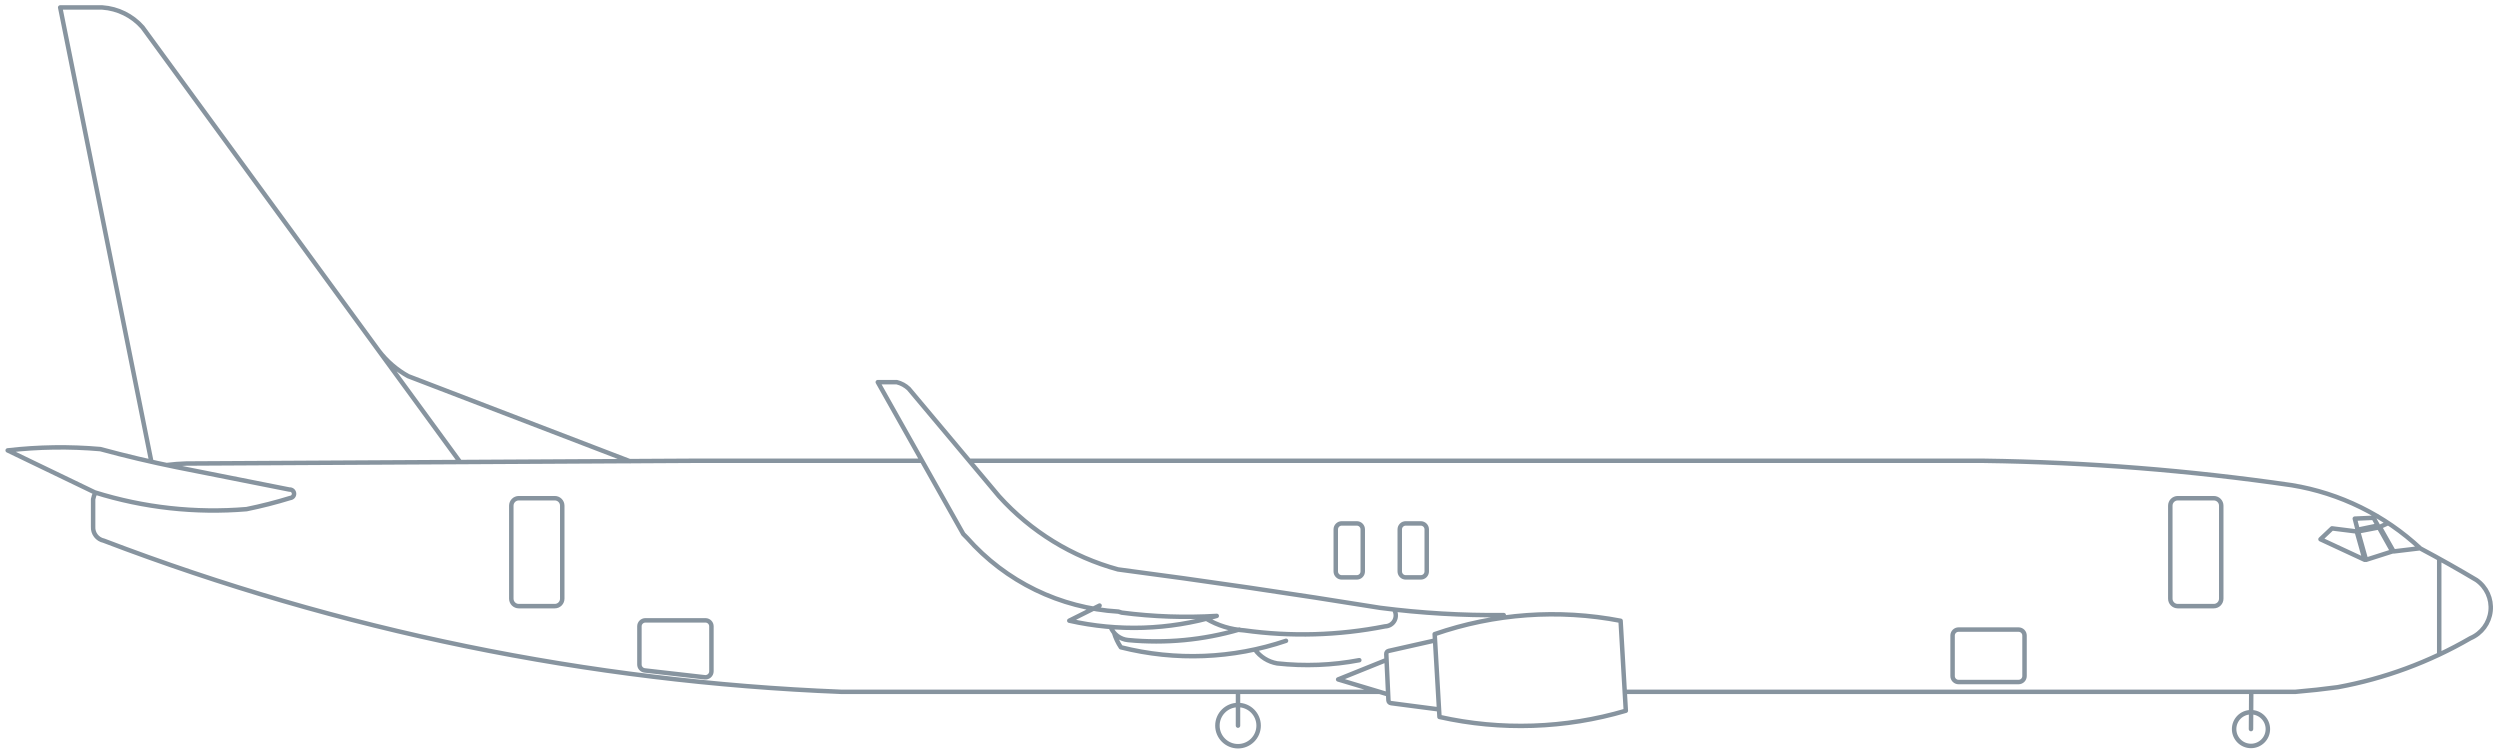
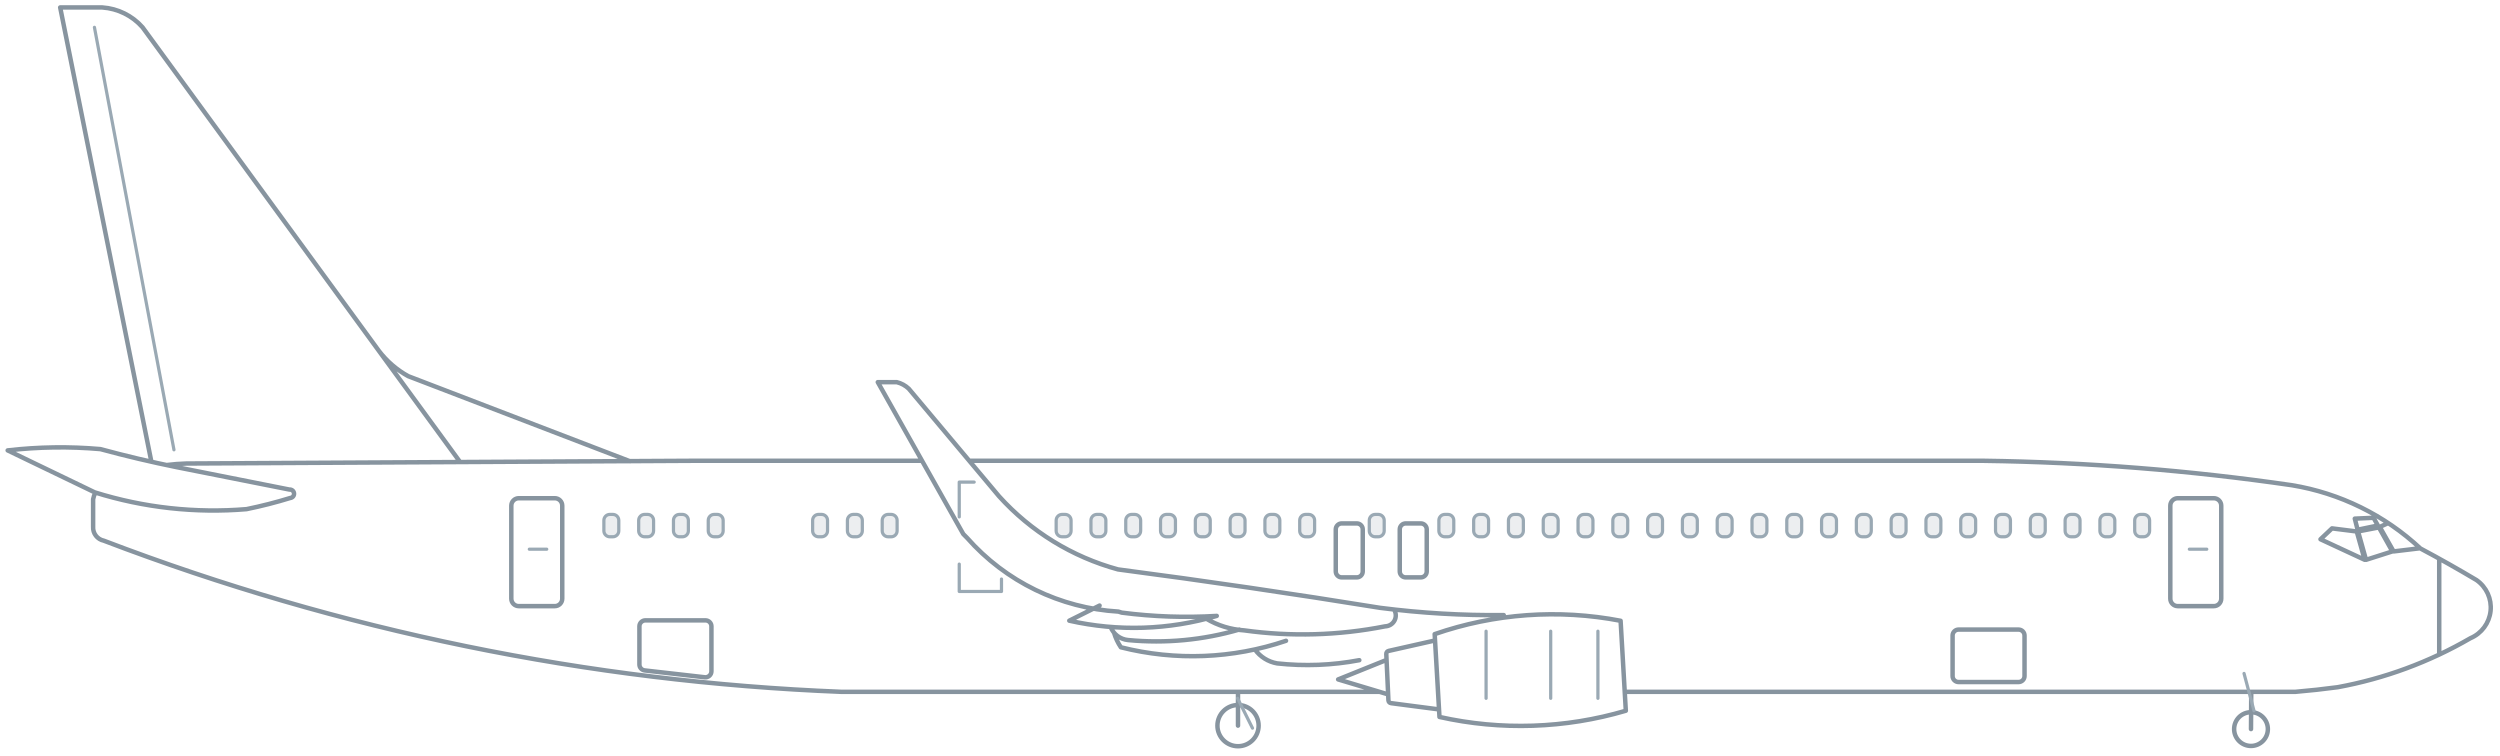
<svg xmlns="http://www.w3.org/2000/svg" viewBox="-3 -3 1006 303.95">
  <path fill="none" stroke="#87949f" stroke-linecap="round" stroke-linejoin="round" stroke-width="1.8" d="M469.97 275.39H335.5a936 936 0 0 1-296.73-60.82 5.4 5.4 0 0 1-4.3-5.61v-11.07q.27-1.42.92-2.68M64 184.14q3.96-.5 7.95-.62l203.67-1.1h92.41M31.55 0h6.63c6.23.43 12.04 3.3 16.17 7.98l127.8 174.95M.09 178.24a185 185 0 0 1 37.31-.52 479 479 0 0 0 30.61 7.25l45.46 9.03a1.7 1.7 0 0 1 .32 3.39 186 186 0 0 1-17.58 4.49 160 160 0 0 1-61.07-6.75zm978.45 43.56v38.61m-75.74 29.97.1-14.99m6.69 14.99a6.79 6.79 0 1 1-13.58 0 6.79 6.79 0 0 1 13.58 0m-18.76-89.88v37.39a3 3 0 0 1-3.01 3.02h-14.48a3 3 0 0 1-3.01-3.02V200.5a3 3 0 0 1 3.01-3.02h14.48a3 3 0 0 1 3.01 3.02m57.72 21.76L930.77 214l4.63-4.38 9.95 1.25zm5.73-13.03 5.41 9.66m-5.41-9.66-8.39 1.62 3.2 11.42 10.6-3.38m-1.67-11.41-3.4 1.56 5.57 9.85 10.69-1.28m-18.76-12.25-7.55.34 1.13 4.46 8.16-1.69zm-140.45 47.39v16.29a2.4 2.4 0 0 1-2.41 2.41h-24.13a2.4 2.4 0 0 1-2.41-2.41v-16.29a2.4 2.4 0 0 1 2.41-2.41h24.13a2.4 2.4 0 0 1 2.41 2.41m-162.54-5.95a145 145 0 0 0-74.82 5.37l1.93 33.33a149.6 149.6 0 0 0 74.99-2.5zm-145.66 42.19a8.29 8.29 0 1 1-16.58 0 8.29 8.29 0 0 1 16.58 0m48.67-13.6h-82.17m84.98-12.84-19.48 7.85 20.12 6.03m-11.61-13.77a112 112 0 0 1-33.06 1.29 14 14 0 0 1-8.95-5.61m55.99-16.07a4.39 4.39 0 0 1-3.6 6.77 171 171 0 0 1-56.73 1.62 34 34 0 0 1-15.19-4.67m-35.37-2.88 1.3.41a202 202 0 0 0 38.25 1.32 118 118 0 0 1-59.34 1.92l12.19-6.08m134.98 14.04-18.67 4.21a1.2 1.2 0 0 0-.94 1.23l.43 9.33.43 9.32a1.2 1.2 0 0 0 1.05 1.14l19.32 2.52m-4.95-55.55v-16.88a2.4 2.4 0 0 0-2.41-2.42h-6.03a2.4 2.4 0 0 0-2.42 2.42v16.88a2.4 2.4 0 0 0 2.42 2.42h6.03a2.4 2.4 0 0 0 2.41-2.42m-25.75 0v-16.88a2.4 2.4 0 0 0-2.41-2.42h-6.03a2.4 2.4 0 0 0-2.42 2.42v16.88a2.4 2.4 0 0 0 2.42 2.42h6.03a2.4 2.4 0 0 0 2.41-2.42m-30.88 27.94a117.5 117.5 0 0 1-66.45 2.61 21 21 0 0 1-2.75-5.86m50.39-1.28c-14.51 4.23-29.69 5.67-44.73 4.23a8.4 8.4 0 0 1-7.05-5.28m51.27 39.71v-13.04m-244.64-93.33-89.29-34.26a38 38 0 0 1-11.77-10.16m133.81 110.84v18.09a2.42 2.42 0 0 1-2.68 2.4l-24.16-2.75a2.4 2.4 0 0 1-2.14-2.4v-15.34a2.4 2.4 0 0 1 2.41-2.41h24.16a2.4 2.4 0 0 1 2.41 2.41m-60.03-48.54v37.39a3 3 0 0 1-3.01 3.02h-14.48a3 3 0 0 1-3.01-3.02V200.5a3 3 0 0 1 3.01-3.02h14.48a3 3 0 0 1 3.01 3.02M31.55 0H21.22l36.7 182.82m329.11-.4h408.21a951 951 0 0 1 123.99 9.83 99.5 99.5 0 0 1 51.74 25.45q11.44 6.08 22.59 12.73a13.45 13.45 0 0 1-2.47 23.39 166 166 0 0 1-53.39 19.71 345 345 0 0 1-17.01 1.86h-269.9m-48.68-30.87c-16.62.17-33.22-.8-49.7-2.92a3605 3605 0 0 0-105.54-15.47 100 100 0 0 1-47.86-29.43l-36.3-43.26a10.6 10.6 0 0 0-4.86-2.66h-7.63l34.4 61.11q.75.78 1.51 1.53a88.2 88.2 0 0 0 60.94 29.69" />
+   <g id="photo-details" fill="none" stroke="#9aa9b4" stroke-width="1.3" stroke-linecap="round" stroke-linejoin="round">
+     <g id="cabin-windows">
+       <rect x="240" y="204" width="6" height="9" rx="2.4" fill="#87949f" fill-opacity=".16" />
+       <rect x="254" y="204" width="6" height="9" rx="2.4" fill="#87949f" fill-opacity=".16" />
+       <rect x="268" y="204" width="6" height="9" rx="2.4" fill="#87949f" fill-opacity=".16" />
+       <rect x="282" y="204" width="6" height="9" rx="2.4" fill="#87949f" fill-opacity=".16" />
+       <rect x="324" y="204" width="6" height="9" rx="2.4" fill="#87949f" fill-opacity=".16" />
+       <rect x="338" y="204" width="6" height="9" rx="2.4" fill="#87949f" fill-opacity=".16" />
+       <rect x="352" y="204" width="6" height="9" rx="2.4" fill="#87949f" fill-opacity=".16" />
+       <rect x="422" y="204" width="6" height="9" rx="2.4" fill="#87949f" fill-opacity=".16" />
+       <rect x="436" y="204" width="6" height="9" rx="2.4" fill="#87949f" fill-opacity=".16" />
+       <rect x="450" y="204" width="6" height="9" rx="2.4" fill="#87949f" fill-opacity=".16" />
+       <rect x="464" y="204" width="6" height="9" rx="2.4" fill="#87949f" fill-opacity=".16" />
+       <rect x="478" y="204" width="6" height="9" rx="2.4" fill="#87949f" fill-opacity=".16" />
+       <rect x="492" y="204" width="6" height="9" rx="2.4" fill="#87949f" fill-opacity=".16" />
+       <rect x="506" y="204" width="6" height="9" rx="2.4" fill="#87949f" fill-opacity=".16" />
+       <rect x="520" y="204" width="6" height="9" rx="2.4" fill="#87949f" fill-opacity=".16" />
+       <rect x="548" y="204" width="6" height="9" rx="2.4" fill="#87949f" fill-opacity=".16" />
+       <rect x="576" y="204" width="6" height="9" rx="2.4" fill="#87949f" fill-opacity=".16" />
+       <rect x="590" y="204" width="6" height="9" rx="2.4" fill="#87949f" fill-opacity=".16" />
+       <rect x="604" y="204" width="6" height="9" rx="2.4" fill="#87949f" fill-opacity=".16" />
+       <rect x="618" y="204" width="6" height="9" rx="2.4" fill="#87949f" fill-opacity=".16" />
+       <rect x="632" y="204" width="6" height="9" rx="2.4" fill="#87949f" fill-opacity=".16" />
+       <rect x="646" y="204" width="6" height="9" rx="2.4" fill="#87949f" fill-opacity=".16" />
+       <rect x="660" y="204" width="6" height="9" rx="2.4" fill="#87949f" fill-opacity=".16" />
+       <rect x="674" y="204" width="6" height="9" rx="2.4" fill="#87949f" fill-opacity=".16" />
+       <rect x="688" y="204" width="6" height="9" rx="2.4" fill="#87949f" fill-opacity=".16" />
+       <rect x="702" y="204" width="6" height="9" rx="2.4" fill="#87949f" fill-opacity=".16" />
+       <rect x="716" y="204" width="6" height="9" rx="2.4" fill="#87949f" fill-opacity=".16" />
+       <rect x="730" y="204" width="6" height="9" rx="2.4" fill="#87949f" fill-opacity=".16" />
+       <rect x="744" y="204" width="6" height="9" rx="2.4" fill="#87949f" fill-opacity=".16" />
+       <rect x="758" y="204" width="6" height="9" rx="2.4" fill="#87949f" fill-opacity=".16" />
+       <rect x="772" y="204" width="6" height="9" rx="2.4" fill="#87949f" fill-opacity=".16" />
+       <rect x="786" y="204" width="6" height="9" rx="2.4" fill="#87949f" fill-opacity=".16" />
+       <rect x="800" y="204" width="6" height="9" rx="2.4" fill="#87949f" fill-opacity=".16" />
+       <rect x="814" y="204" width="6" height="9" rx="2.4" fill="#87949f" fill-opacity=".16" />
+       <rect x="828" y="204" width="6" height="9" rx="2.4" fill="#87949f" fill-opacity=".16" />
+       <rect x="842" y="204" width="6" height="9" rx="2.4" fill="#87949f" fill-opacity=".16" />
+       <rect x="856" y="204" width="6" height="9" rx="2.4" fill="#87949f" fill-opacity=".16" />
+     </g>
+     <g id="additional-exit">
+       <path d="M383 191H389 M383 191V205 M383 224V235H400V230" />
+     </g>
+     <g id="engine-panels">
+       <path d="M595 251V278 M621 251V278 M640 251V278" />
+     </g>
+     <path d="M35 8L67 178 M210 218h7 M878 218h7 M495 278L501 290 M900 268L904 283" />
+   </g>
</svg>
